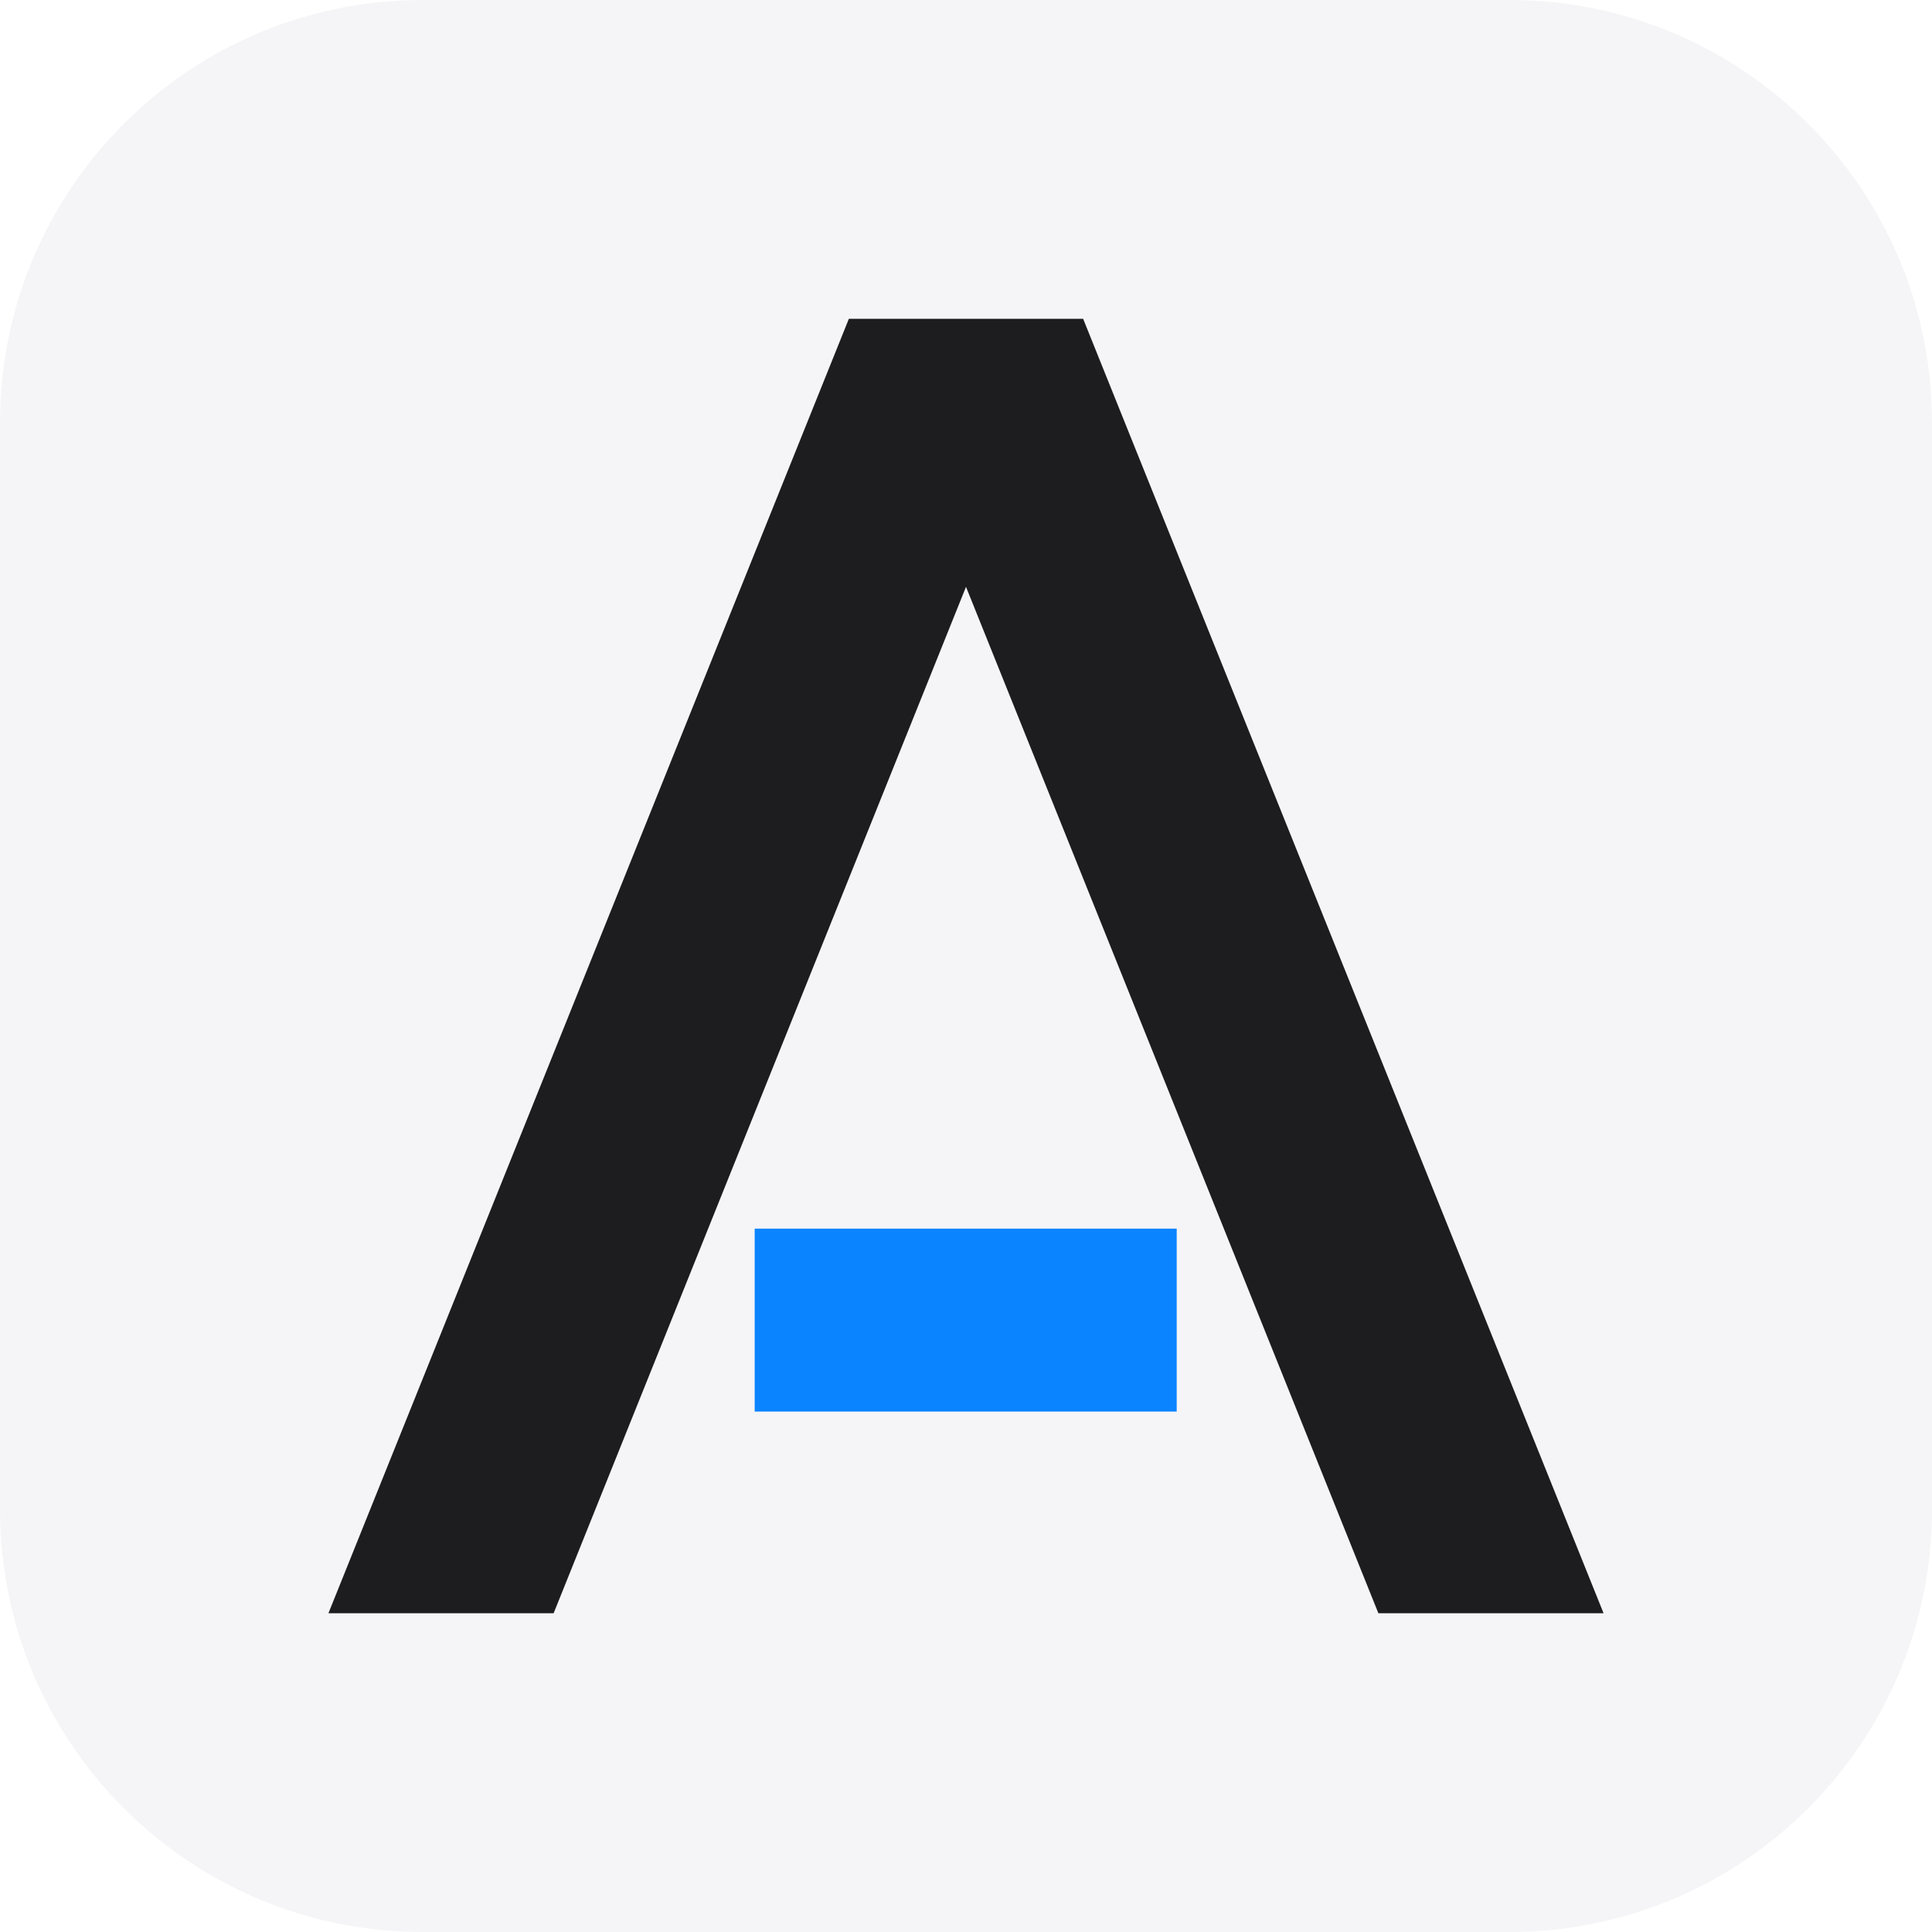
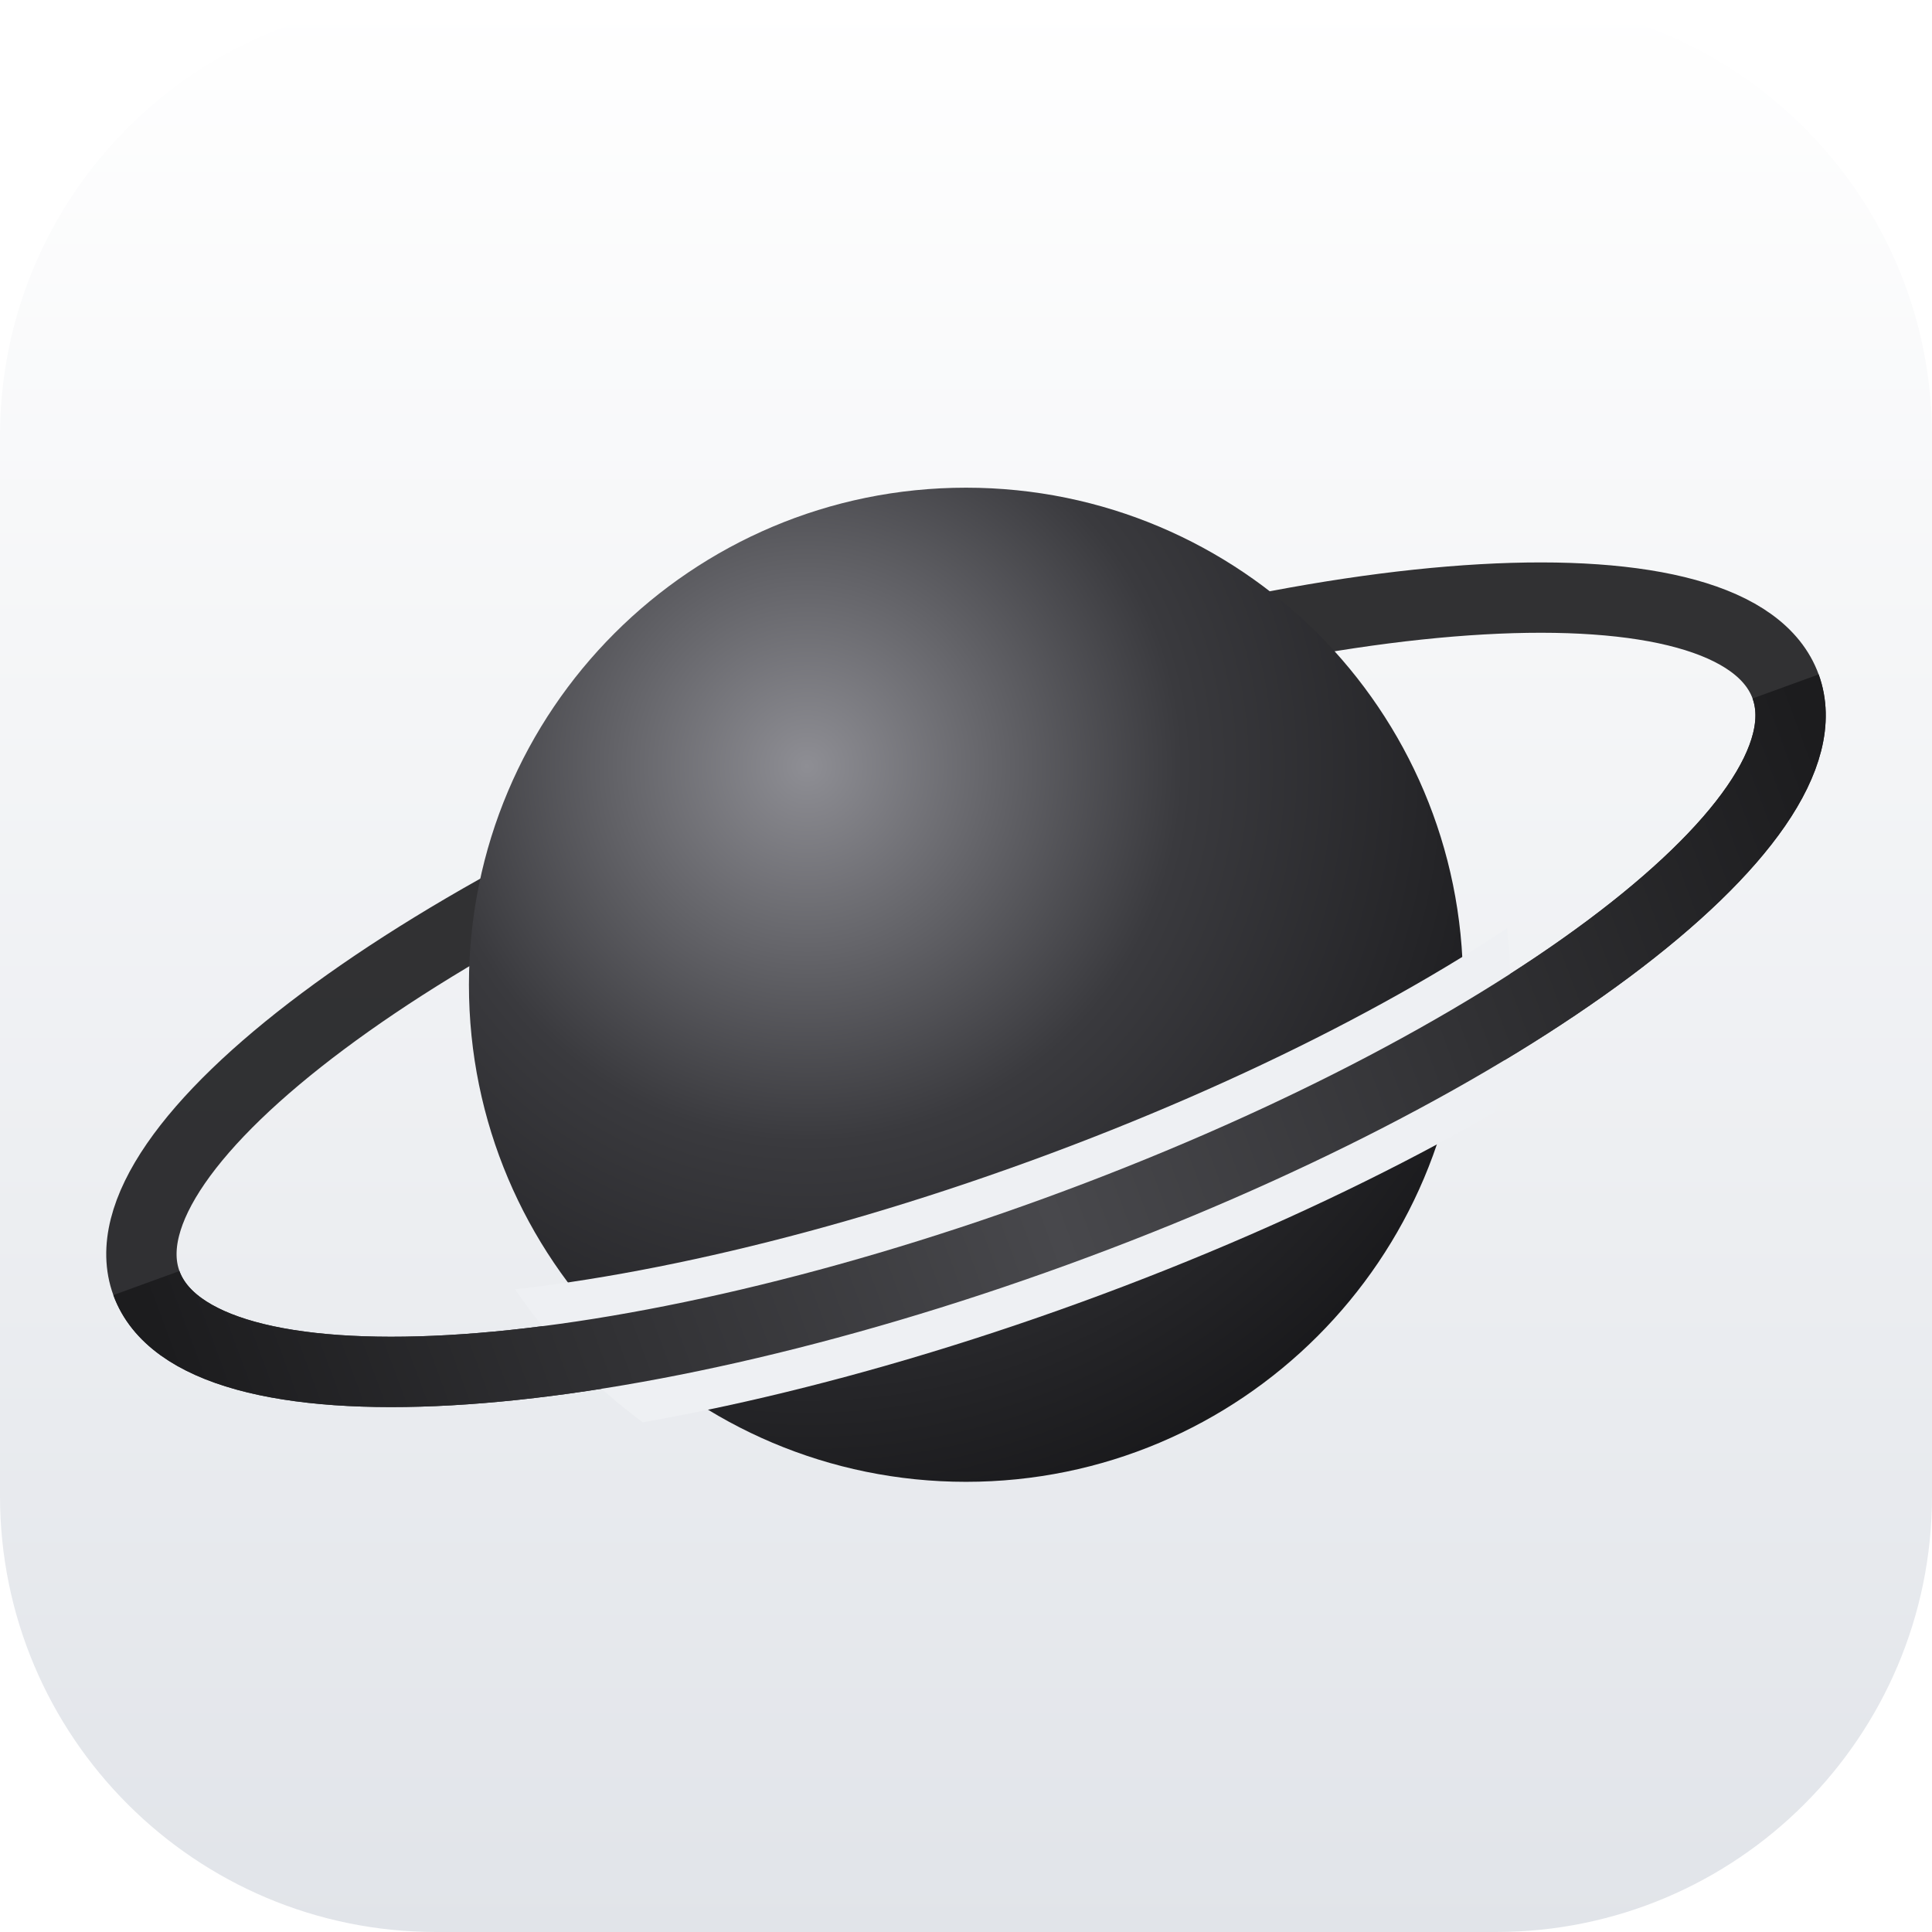
- <svg xmlns="http://www.w3.org/2000/svg" viewBox="0 0 32 32">
-   <rect width="32" height="32" rx="7" fill="#f5f5f7" />
-   <path d="M5.44 26.72 14.06 5.28h3.88l8.62 21.44h-3.73L16 9.72 9.17 26.72z" fill="#1d1d1f" />
-   <path d="M12.5 20.35h6.99v3.03H12.5z" fill="#0a84ff" />
+ <svg xmlns="http://www.w3.org/2000/svg" viewBox="100 100 824 824">
+   <defs>
+     <linearGradient id="paper" x1="0" y1="0" x2="0" y2="1">
+       <stop offset="0" stop-color="#fff" />
+       <stop offset="1" stop-color="#e1e4e9" />
+     </linearGradient>
+     <radialGradient id="sphere" cx="0.34" cy="0.28" r="0.9">
+       <stop offset="0" stop-color="#8e8e94" />
+       <stop offset="0.42" stop-color="#3a3a3e" />
+       <stop offset="1" stop-color="#0f0f11" />
+     </radialGradient>
+     <linearGradient id="ink" x1="0" y1="0" x2="1" y2="0">
+       <stop offset="0" stop-color="#1c1c1e" />
+       <stop offset="0.5" stop-color="#48484c" />
+       <stop offset="1" stop-color="#1c1c1e" />
+     </linearGradient>
+     <clipPath id="near">
+       <circle cx="512" cy="520" r="232" />
+     </clipPath>
+   </defs>
+   <rect x="100" y="100" width="824" height="824" rx="186" fill="url(#paper)" />
+   <ellipse cx="512" cy="520" rx="372" ry="112" transform="rotate(-20 512 520)" fill="none" stroke="#1c1c1e" stroke-opacity="0.9" stroke-width="30" />
+   <circle cx="512" cy="520" r="212" fill="url(#sphere)" />
+   <path d="M140 520A372 112 0 0 0 884 520" transform="rotate(-20 512 520)" clip-path="url(#near)" fill="none" stroke="#eef0f3" stroke-width="64" />
+   <path d="M140 520A372 112 0 0 0 884 520" transform="rotate(-20 512 520)" fill="none" stroke="url(#ink)" stroke-width="30" />
</svg>
